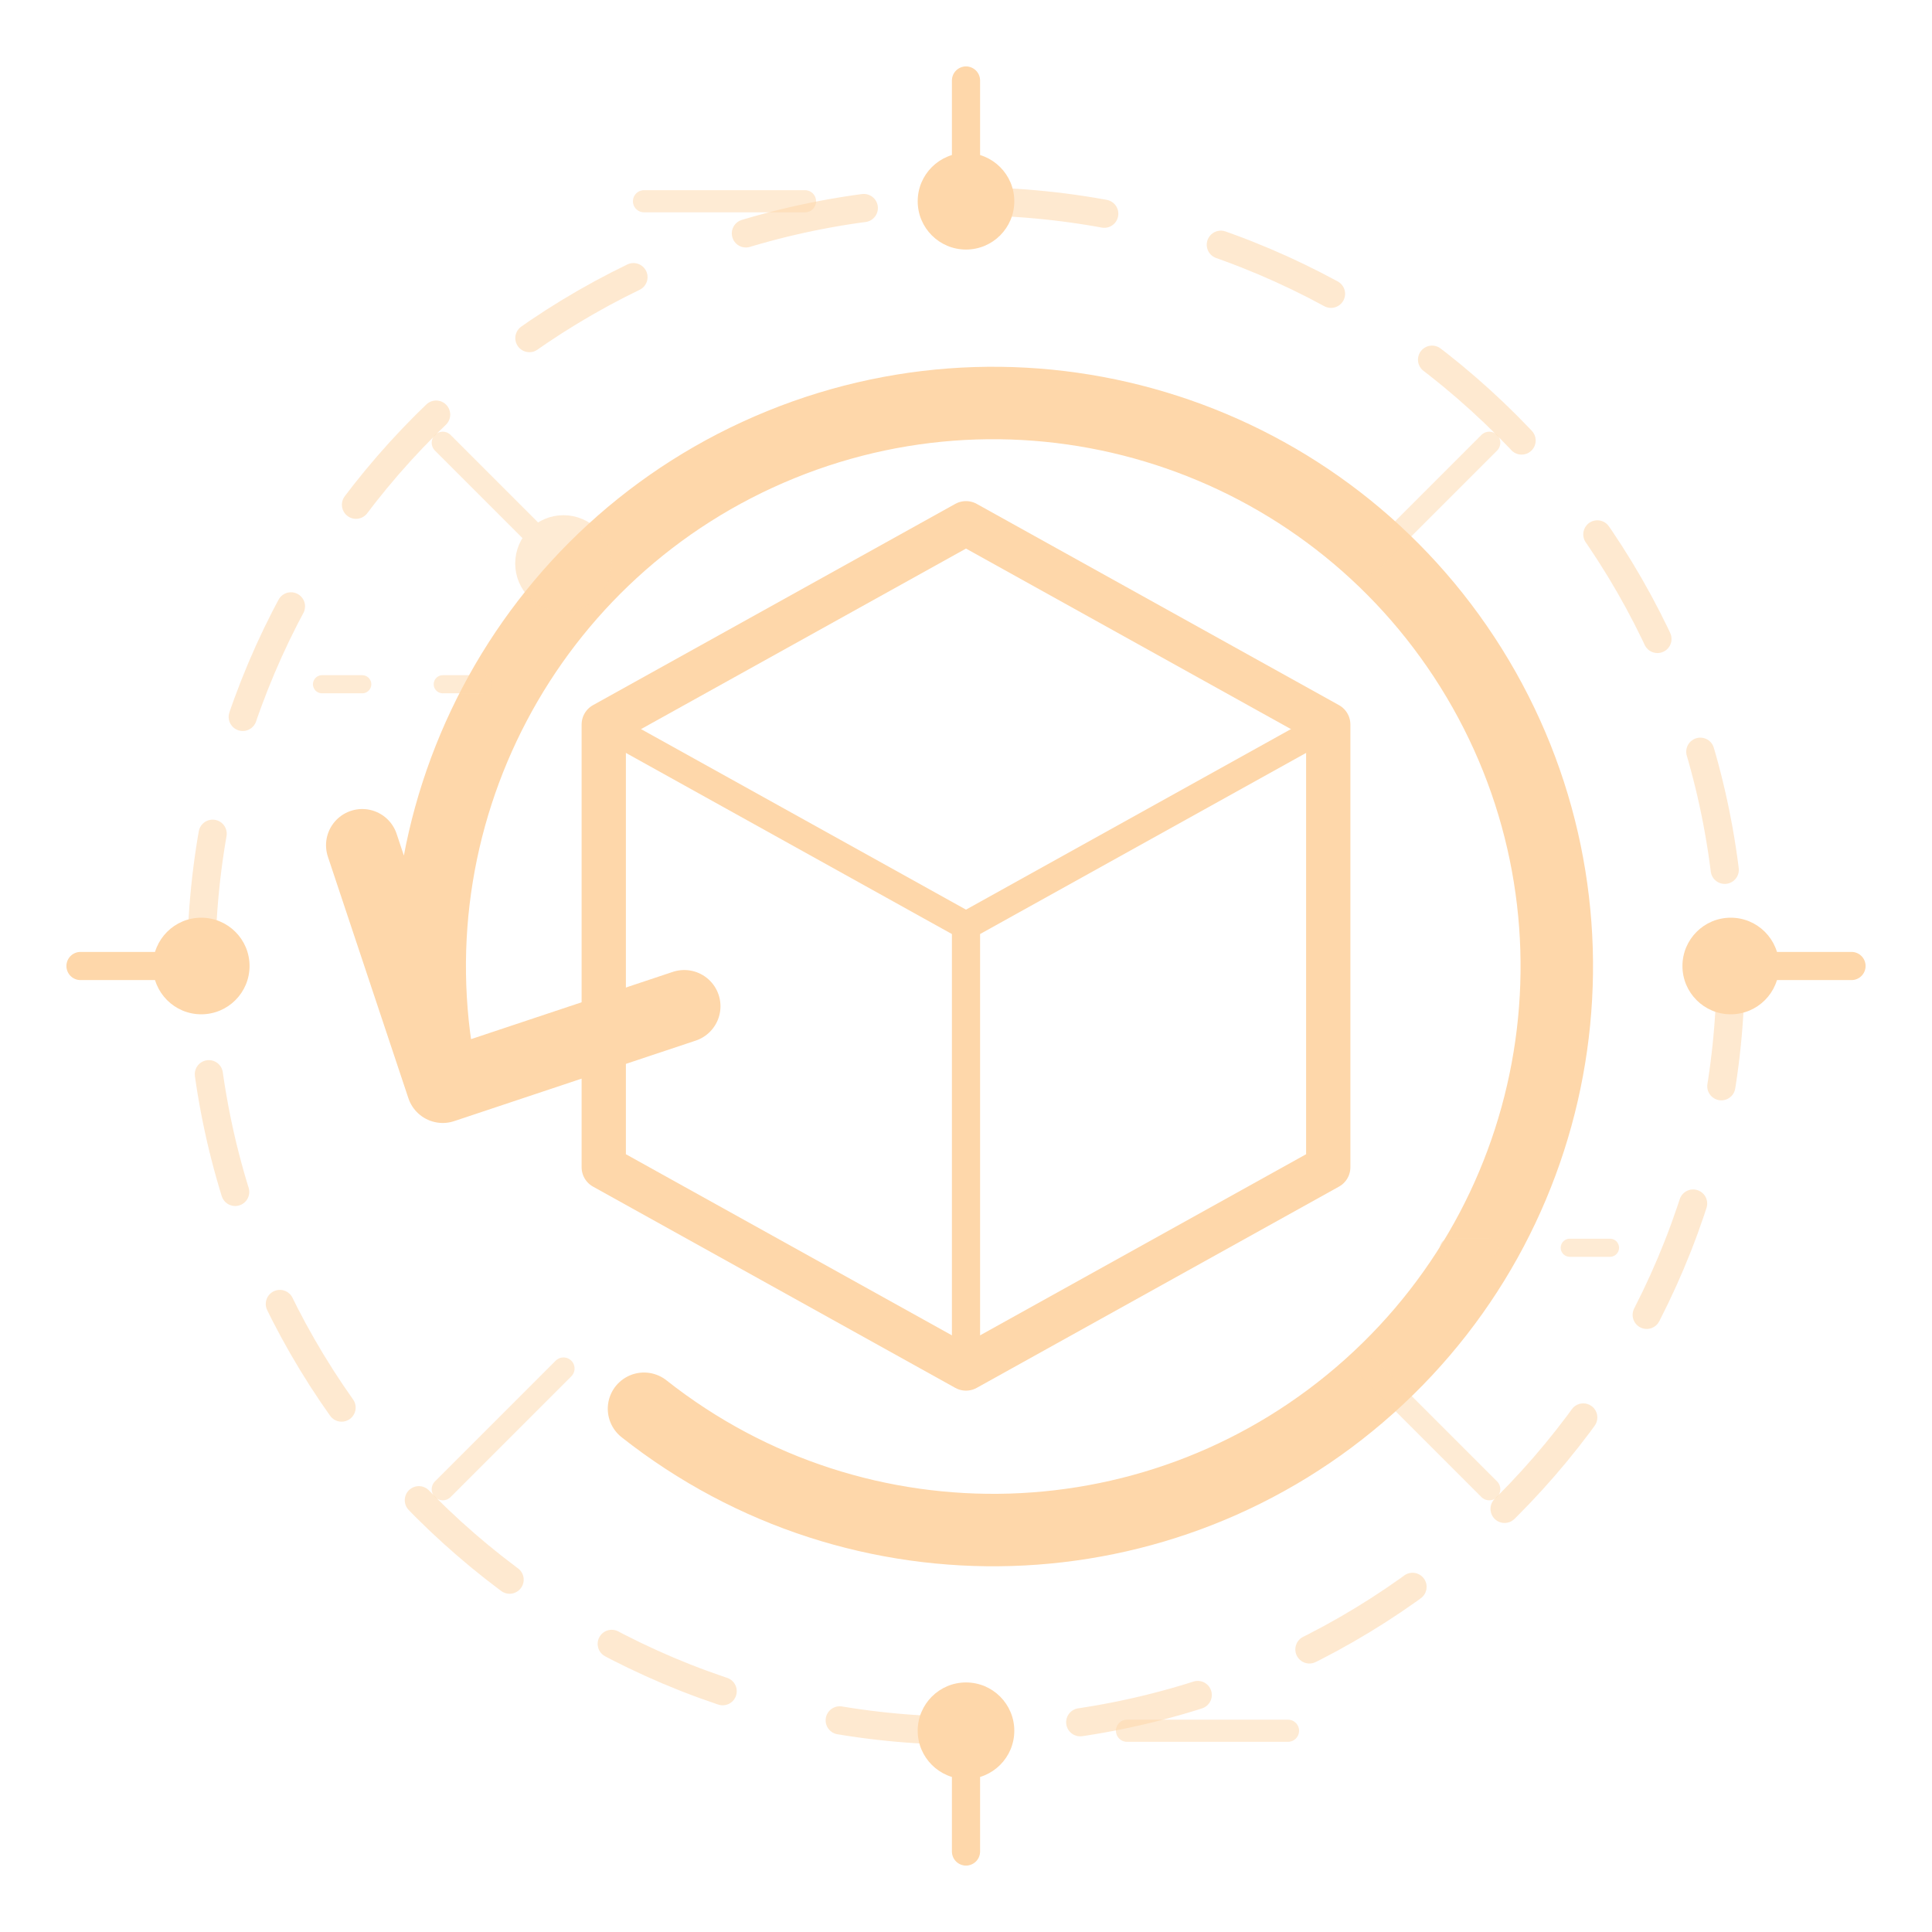
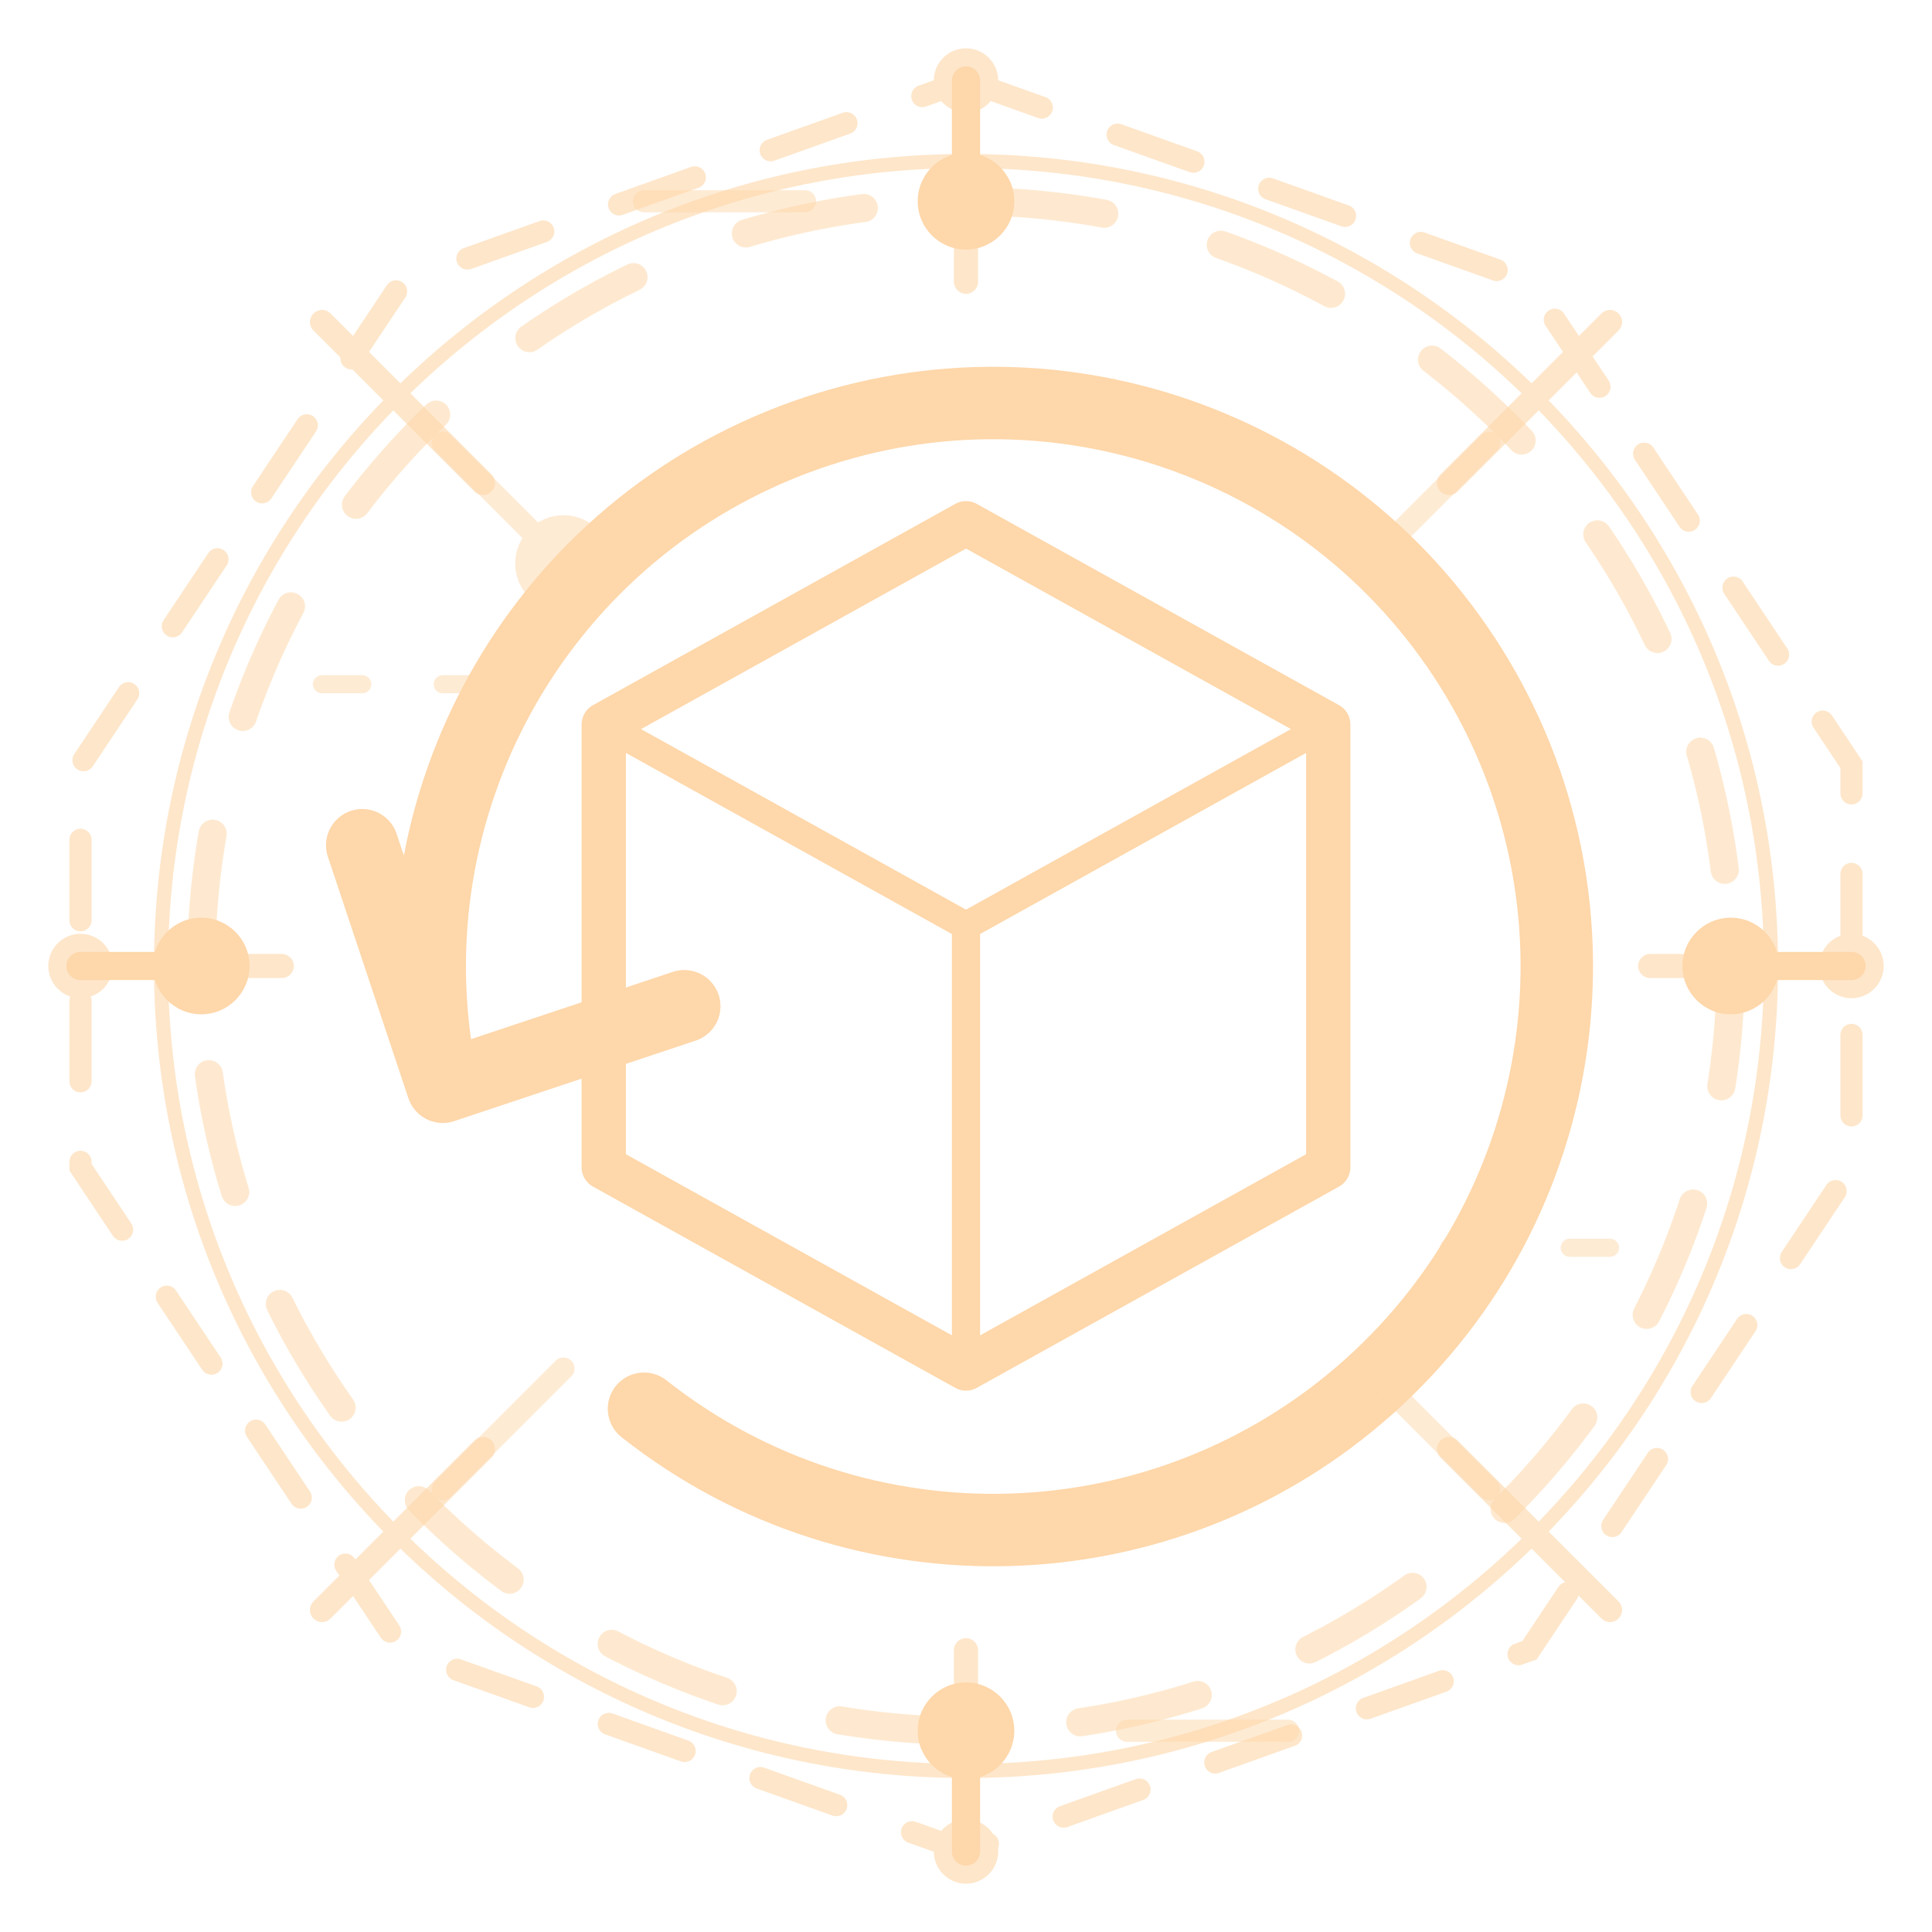
<svg xmlns="http://www.w3.org/2000/svg" viewBox="0 0 48 48" fill="none" role="img" aria-label="Restablecer vista">
+   <g stroke="url(#vs)" fill="none" stroke-linecap="round" opacity=".62">
+     <path d="m24 2 14 5 8 12v10l-8 12-14 5-14-5-8-12V19l8-12Z" stroke-width=".55" stroke-dasharray="2 2" />
+     <circle cx="24" cy="24" r="20" stroke-width=".35" />
+     <path d="M24 2v5m0 34v5M2 24h5m34 0h5M8 8l4 4m24 24 4 4m0-32-4 4M12 36l-4 4" stroke-width=".6" />
+     <g fill="url(#vs)" stroke="none">
+       <circle cx="24" cy="2" r=".8" />
+       <circle cx="46" cy="24" r=".8" />
+       <circle cx="24" cy="46" r=".8" />
+       <circle cx="2" cy="24" r=".8" />
+     </g>
+   </g>
  <defs>
    <linearGradient id="vs" x1="5" y1="4" x2="43" y2="44">
      <stop stop-color="#fed7aa" />
      <stop offset=".5" stop-color="#ff6b00" />
      <stop offset="1" stop-color="#eab308" />
    </linearGradient>
  </defs>
  <g stroke="url(#vs)" stroke-linecap="round" stroke-linejoin="round">
    <circle cx="24" cy="24" r="19" stroke-width=".7" stroke-dasharray="3 3" opacity=".55" />
    <path d="M11 27a14 14 0 1 1 5 8m-5-8-2-6m2 6 6-2" stroke-width="1.8" />
    <path d="m24 13 9 5v11l-9 5-9-5V18Z" stroke-width="1.1" />
    <path d="m15 18 9 5 9-5M24 23v11M24 5V2m0 44v-3M5 24H2m44 0h-3" stroke-width=".7" />
    <g fill="url(#vs)" stroke="none">
      <circle cx="24" cy="5" r="1.2" />
      <circle cx="43" cy="24" r="1.2" />
      <circle cx="24" cy="43" r="1.2" />
      <circle cx="5" cy="24" r="1.2" />
    </g>
  </g>
  <g stroke="url(#vs)" stroke-linecap="round" opacity=".5">
    <path d="M11 11l3 3m23-3-3 3M11 37l3-3m23 3-3-3M16 5h4m8 38h4" stroke-width=".55" />
    <path d="M8 17h4m24 14h4" stroke-width=".45" stroke-dasharray="1 2" />
    <circle cx="14" cy="14" r=".7" />
  </g>
</svg>
